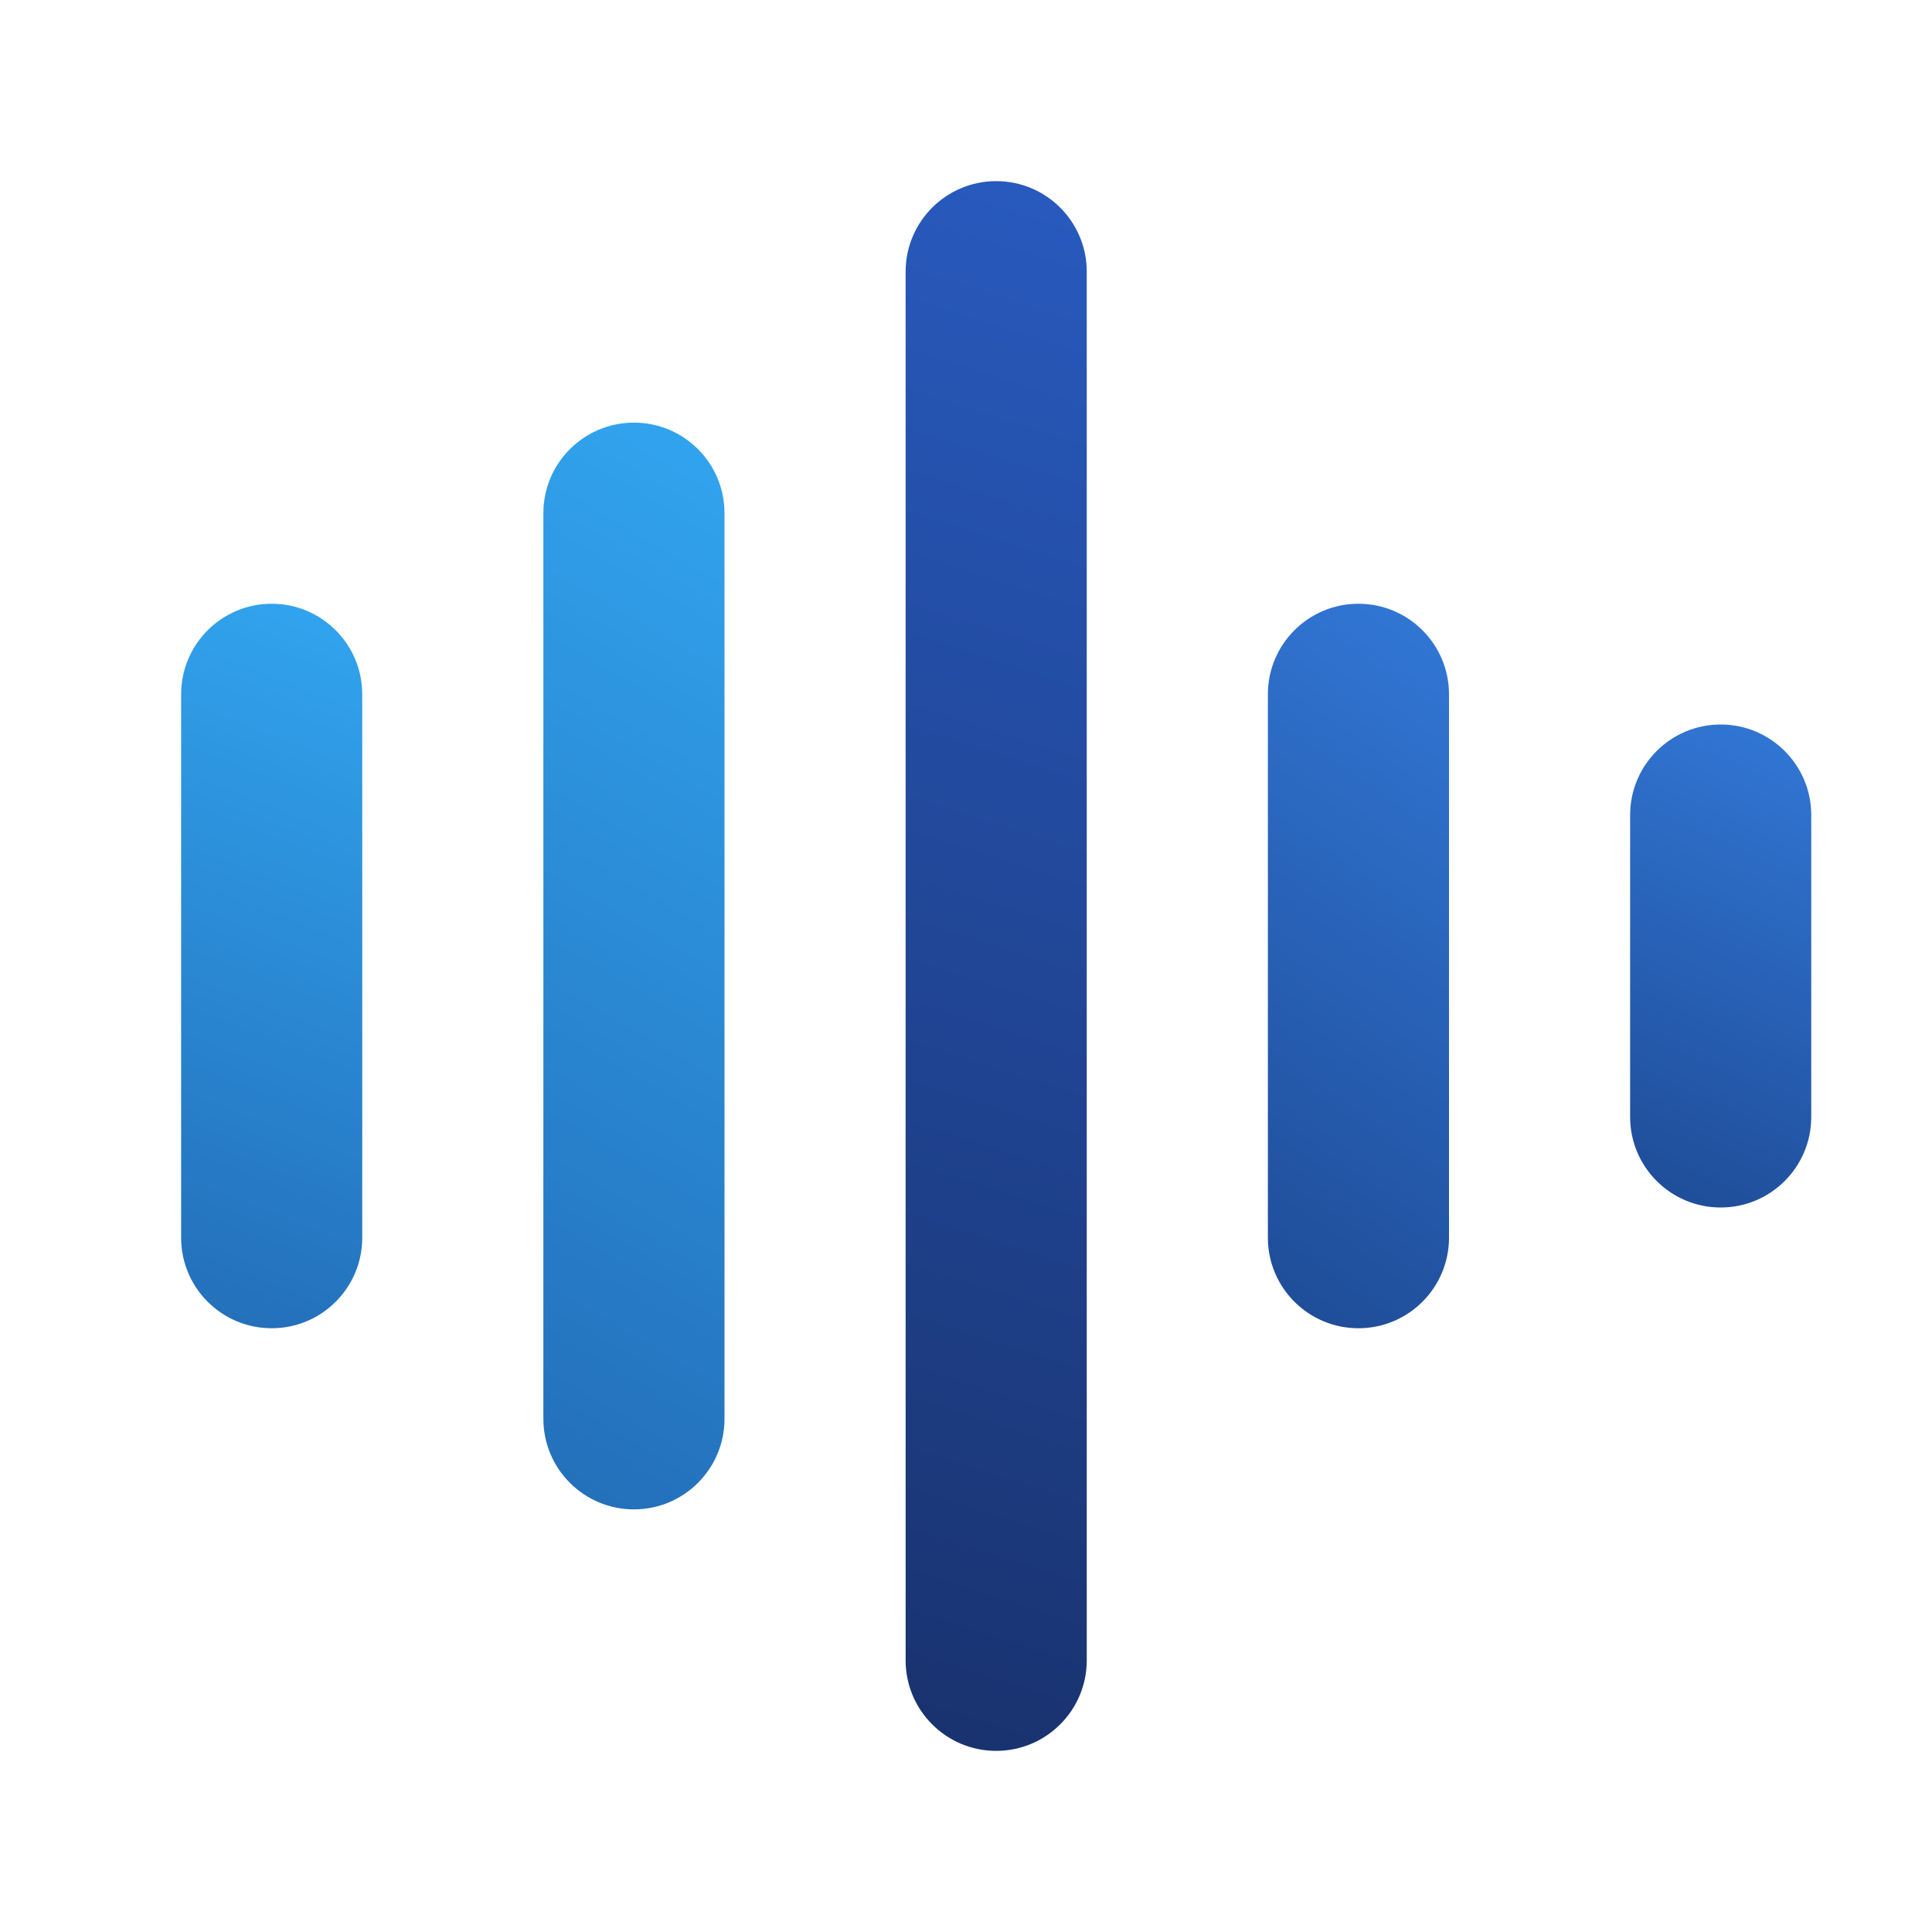
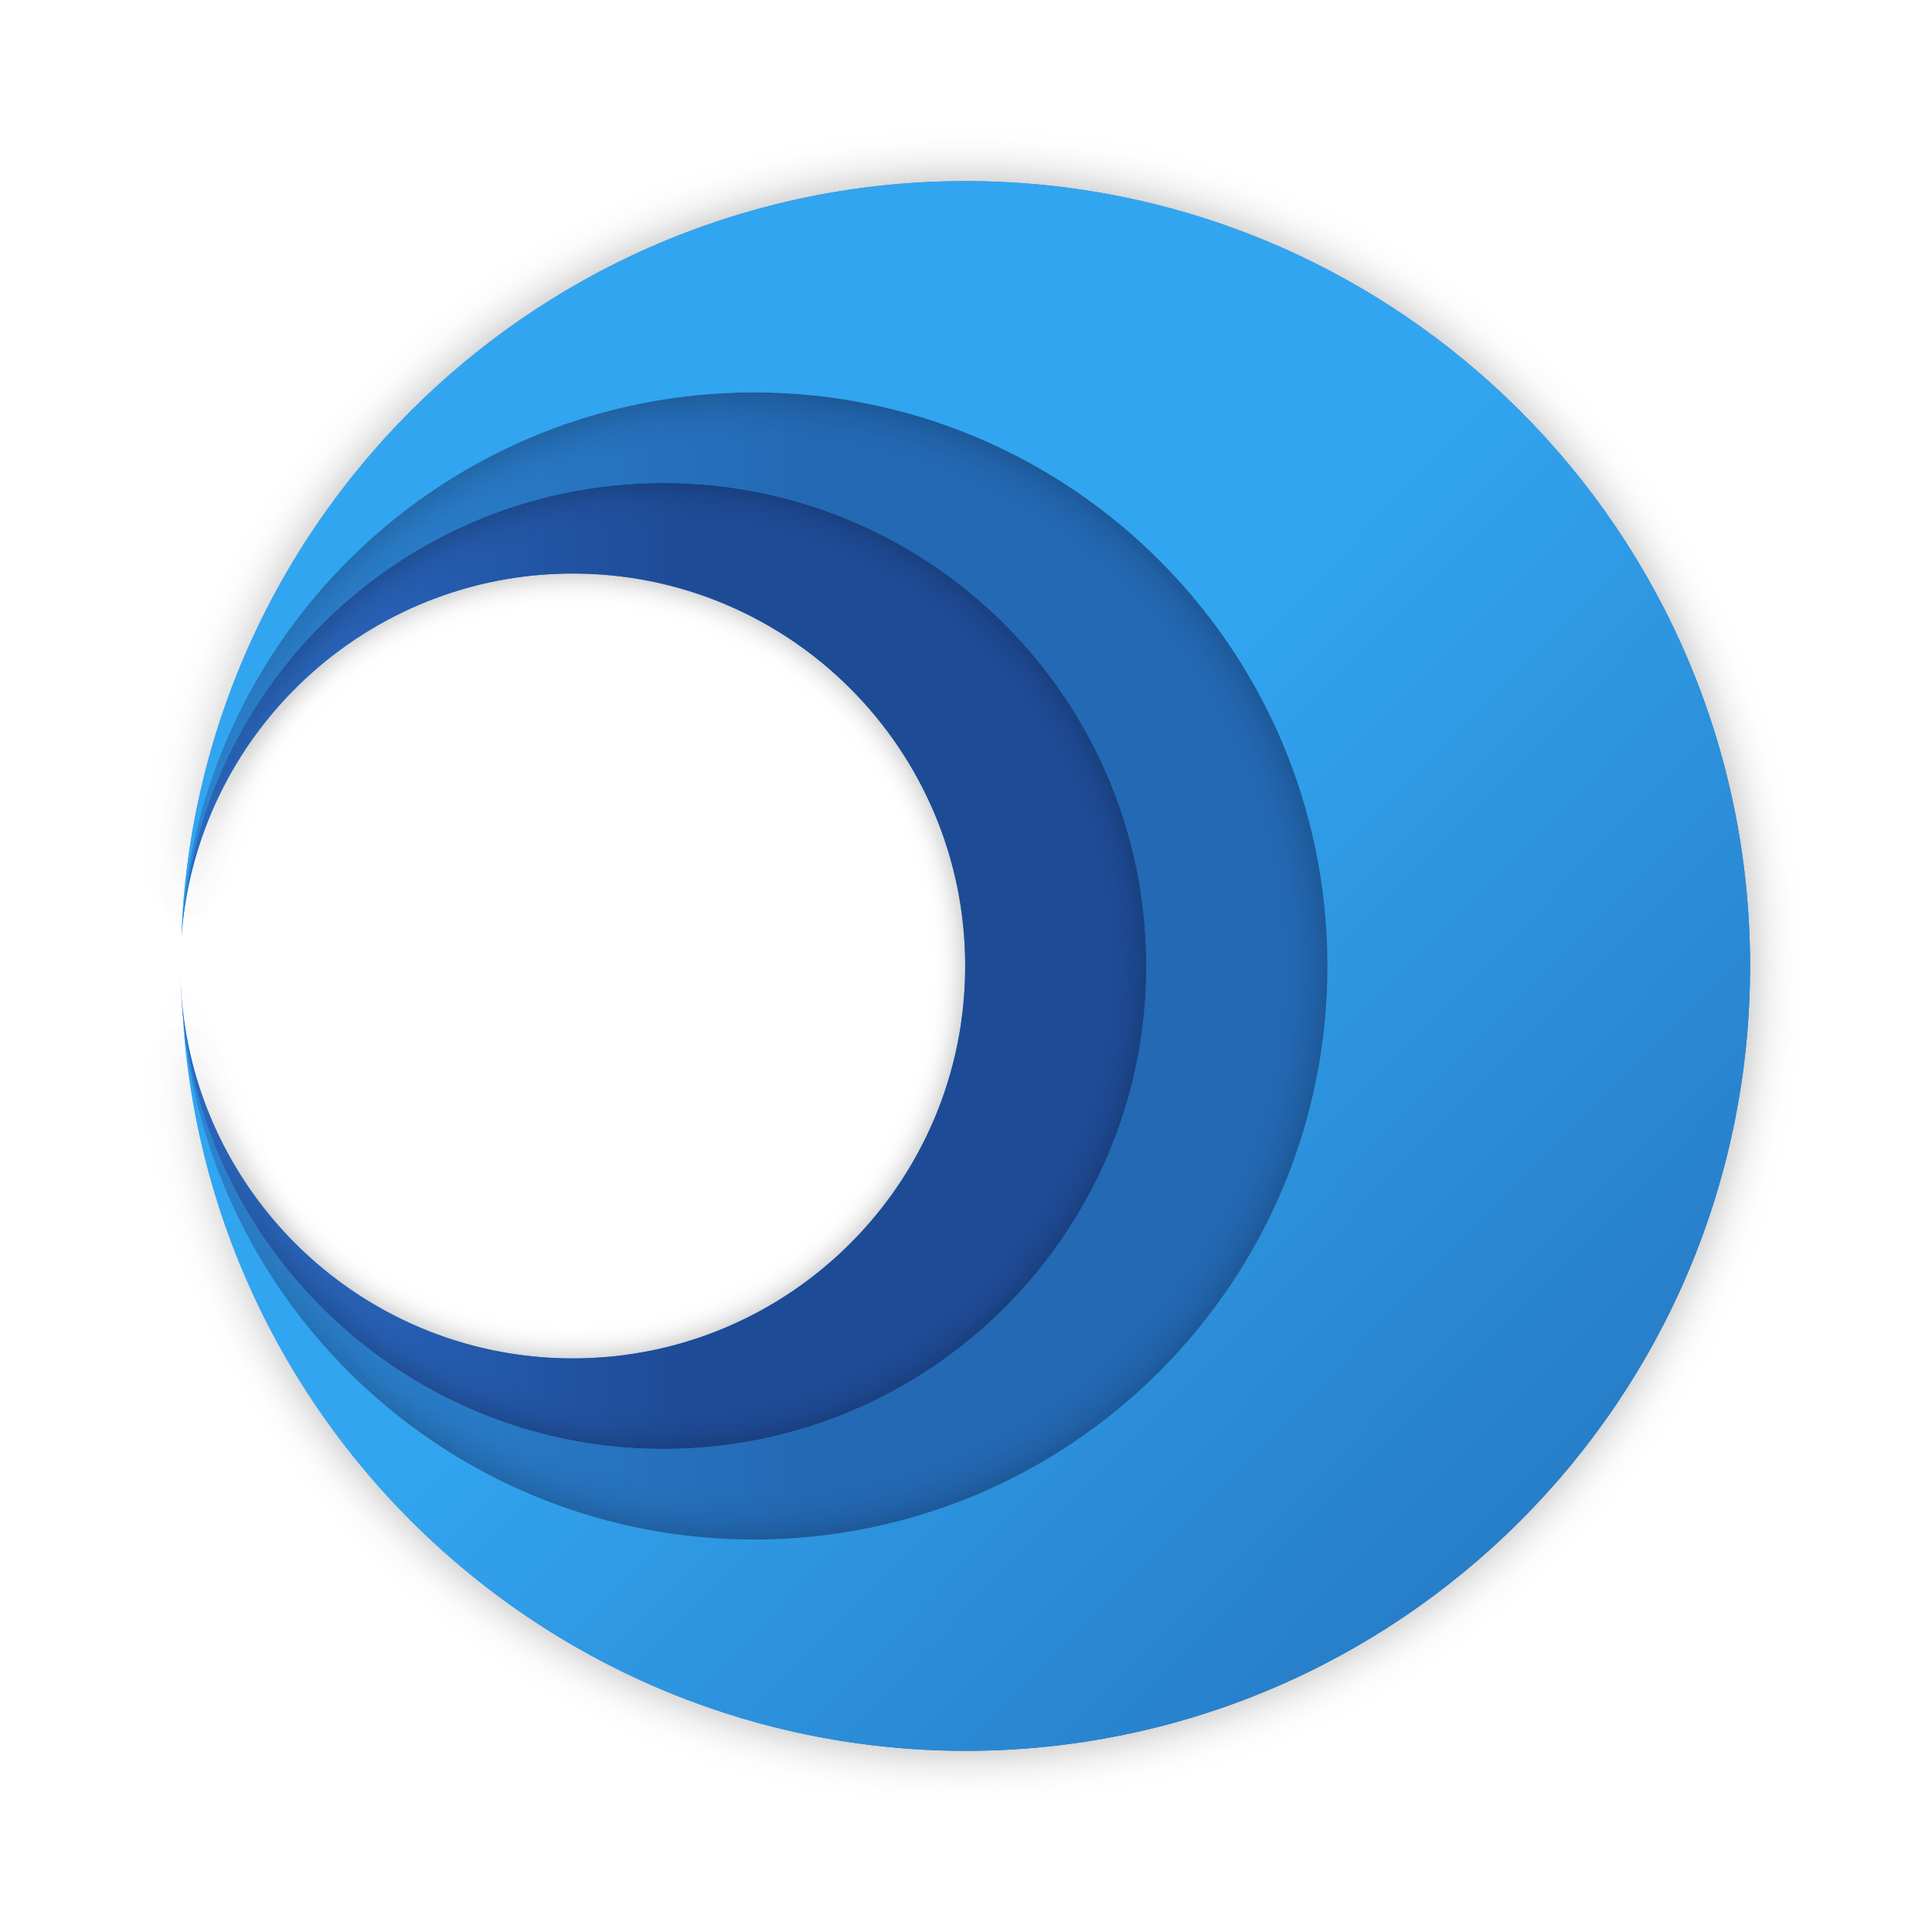
<svg xmlns="http://www.w3.org/2000/svg" xmlns:xlink="http://www.w3.org/1999/xlink" width="32" height="32" version="1.1" id="svg23">
  <defs id="defs27">
-     <linearGradient xlink:href="#linearGradient4922" id="linearGradient9868" x1="-37" y1="-9" x2="-32" y2="-25" gradientUnits="userSpaceOnUse" gradientTransform="matrix(0.6,0,0,0.75,67.2,-25.25)" />
    <linearGradient gradientUnits="userSpaceOnUse" gradientTransform="translate(-21.671,-25)" y2="-117.64" y1="-117.64" x2="115" x1="70.011" id="linearGradient4922">
      <stop id="stop1550" offset="0" stop-color="#236eb9" />
      <stop id="stop1552" offset="1" stop-color="#32a5f0" />
    </linearGradient>
-     <linearGradient xlink:href="#linearGradient4928" id="linearGradient9860" x1="-27" y1="-4" x2="-22" y2="-30" gradientUnits="userSpaceOnUse" gradientTransform="matrix(0.6,0,0,1,73.2,-21)" />
    <linearGradient gradientUnits="userSpaceOnUse" gradientTransform="translate(-21.671,-25)" y2="-77.894" y1="-77.894" x2="115" x1="70.108" id="linearGradient4928">
      <stop id="stop1565" offset="0" stop-color="#19326e" />
      <stop id="stop1567" offset="1" stop-color="#285abe" />
    </linearGradient>
-     <linearGradient xlink:href="#linearGradient4926" id="linearGradient9876" x1="-17" y1="-11" x2="-12" y2="-23" gradientUnits="userSpaceOnUse" gradientTransform="matrix(0.6,0,0,0.6666667,79.2,-26.66667)" />
    <linearGradient gradientUnits="userSpaceOnUse" gradientTransform="matrix(3.7796,0,0,3.7796,-21.671,-25)" y2="-23.994" y1="-23.994" x2="30.427" x1="18.523" id="linearGradient4926">
      <stop id="stop1560" offset="0" stop-color="#1e4b96" />
      <stop id="stop1562" offset="1" stop-color="#3278d7" />
    </linearGradient>
-     <linearGradient xlink:href="#linearGradient4922" id="linearGradient9988" gradientUnits="userSpaceOnUse" gradientTransform="matrix(0.6,0,0,1.125,73.2,-18.875)" x1="-37" y1="-9" x2="-32" y2="-25" />
-     <linearGradient xlink:href="#linearGradient4926" id="linearGradient9996" gradientUnits="userSpaceOnUse" gradientTransform="matrix(0.6,0,0,0.9999999,73.2,-21)" x1="-17" y1="-11" x2="-12" y2="-23" />
+     <linearGradient xlink:href="#linearGradient4922" id="linearGradient3584" gradientUnits="userSpaceOnUse" gradientTransform="matrix(-1,0,0,1,-120.9355,8.06446)" x1="-85" y1="103" x2="-71.198" y2="89.463" />
+     <filter style="color-interpolation-filters:sRGB" id="filter3203" x="-0.036" width="1.072" y="-0.036" height="1.072">
+       <feGaussianBlur stdDeviation="0.24" id="feGaussianBlur3205" />
+     </filter>
+     <linearGradient xlink:href="#linearGradient4926" id="linearGradient3588" gradientUnits="userSpaceOnUse" gradientTransform="matrix(-1,0,0,1,-120.9355,8.06446)" x1="-67.406" y1="90" x2="-56.031" y2="90" />
+     <filter style="color-interpolation-filters:sRGB" id="filter3197" x="-0.036" width="1.072" y="-0.036" height="1.072">
+       <feGaussianBlur stdDeviation="0.285" id="feGaussianBlur3199" />
+     </filter>
+     <linearGradient xlink:href="#linearGradient4924" id="linearGradient3590" gradientUnits="userSpaceOnUse" gradientTransform="matrix(-1,0,0,1,-120.9355,8.06446)" x1="-69.531" y1="90" x2="-54.5" y2="90" />
+     <linearGradient id="linearGradient4924" x1="18.523" x2="30.427" y1="-27.715" y2="-27.715" gradientTransform="matrix(3.7796,0,0,3.7796,-21.671,-25)" gradientUnits="userSpaceOnUse">
+       <stop stop-color="#2369b4" offset="0" id="stop1555" />
+       <stop stop-color="#3296e6" offset="1" id="stop1557" />
+     </linearGradient>
+     <filter style="color-interpolation-filters:sRGB" id="filter3191" x="-0.036" width="1.072" y="-0.036" height="1.072">
+       <feGaussianBlur stdDeviation="0.39" id="feGaussianBlur3193" />
+     </filter>
+     <linearGradient xlink:href="#linearGradient4922" id="linearGradient901" gradientUnits="userSpaceOnUse" gradientTransform="matrix(-1,0,0,1,-120.9355,8.06446)" x1="-85" y1="103" x2="-71.198" y2="89.463" />
  </defs>
  <g transform="translate(-81.11858)" id="system-suspend-hibernate-3">
    <rect style="opacity:0;fill:#000000;fill-opacity:1;fill-rule:evenodd;stroke:none;stroke-width:2;stroke-linecap:round;stroke-linejoin:round;stroke-miterlimit:4;stroke-dasharray:none;stroke-opacity:1;paint-order:fill markers stroke" id="rect887" width="32" height="32" x="42" y="0" rx="0" ry="0" />
    <g transform="translate(-0.9999996,39)" id="g1496">
      <g transform="translate(95.31132,-118.7601)" id="g1465">
        <path d="M -37.228,105.172 A 12.424,12.424 0 0 1 -51.015,100.707 12.424,12.424 0 0 1 -51.193,86.217 12.424,12.424 0 0 1 -37.52,81.415" id="path1461" style="opacity:1;fill:none;fill-opacity:1;fill-rule:evenodd;stroke:#eaeaea;stroke-width:1.16;stroke-linecap:round;stroke-linejoin:miter;stroke-miterlimit:4;stroke-dasharray:none;stroke-dashoffset:3;stroke-opacity:1;paint-order:stroke fill markers" transform="matrix(-0.7071068,-0.7071068,-0.7071068,0.7071068,0,0)" />
        <path transform="matrix(-0.7071068,-0.7071068,-0.7071068,0.7071068,0,0)" style="opacity:1;fill:none;fill-opacity:1;fill-rule:evenodd;stroke:#eaeaea;stroke-width:1.266;stroke-linecap:round;stroke-linejoin:miter;stroke-miterlimit:4;stroke-dasharray:none;stroke-dashoffset:3;stroke-opacity:1;paint-order:stroke fill markers" id="path1463" d="m -37.362,105.172 a 13.567,13.567 0 0 1 -7.158,-11.743 13.567,13.567 0 0 1 6.782,-11.964" />
      </g>
      <g id="g1483" transform="translate(0,1)">
        <rect transform="rotate(-45)" ry="0.521" y="17.157" x="53.249" height="1.042" width="10.881" id="rect1469" style="opacity:1;fill:#eaeaea;fill-opacity:1;fill-rule:evenodd;stroke:none;stroke-width:1.683;stroke-linecap:round;stroke-linejoin:miter;stroke-miterlimit:4;stroke-dasharray:none;stroke-dashoffset:3;stroke-opacity:1;paint-order:stroke fill markers" />
        <rect style="opacity:1;fill:#eaeaea;fill-opacity:1;fill-rule:evenodd;stroke:none;stroke-width:1.414;stroke-linecap:round;stroke-linejoin:miter;stroke-miterlimit:4;stroke-dasharray:none;stroke-dashoffset:3;stroke-opacity:1;paint-order:stroke fill markers" id="rect1471" width="8" height="1" x="50" y="-26" ry="0.5" />
        <rect transform="scale(1,-1)" y="32" x="50" height="1" width="8" id="rect1473" style="opacity:1;fill:#eaeaea;fill-opacity:1;fill-rule:evenodd;stroke:none;stroke-width:1.414;stroke-linecap:round;stroke-linejoin:miter;stroke-miterlimit:4;stroke-dasharray:none;stroke-dashoffset:3;stroke-opacity:1;paint-order:stroke fill markers" ry="0.5" />
      </g>
    </g>
  </g>
  <g transform="translate(-42)" id="system-suspend-hibernate">
-     <rect style="opacity:0;fill:#000000;fill-opacity:1;fill-rule:evenodd;stroke:none;stroke-width:2;stroke-linecap:round;stroke-linejoin:round;stroke-miterlimit:4;stroke-dasharray:none;stroke-opacity:1;paint-order:fill markers stroke" id="rect887-3" width="32" height="32" x="42" y="0" rx="0" ry="0" />
-     <g transform="translate(0,54)" id="g10003">
-       <rect style="opacity:1;fill:url(#linearGradient9868);fill-opacity:1;stroke:none;stroke-width:0.344;stroke-linecap:round;stroke-linejoin:round;stroke-miterlimit:4;stroke-dasharray:none;stroke-opacity:1" id="rect930" width="3" height="12" x="45" y="-44" ry="1.5" />
-       <rect ry="1.5" y="-51" x="57" height="26" width="3" id="rect936" style="opacity:1;fill:url(#linearGradient9860);fill-opacity:1;stroke:none;stroke-width:0.507;stroke-linecap:round;stroke-linejoin:round;stroke-miterlimit:4;stroke-dasharray:none;stroke-opacity:1" />
-       <rect style="opacity:1;fill:url(#linearGradient9876);fill-opacity:1;stroke:none;stroke-width:0.281;stroke-linecap:round;stroke-linejoin:round;stroke-miterlimit:4;stroke-dasharray:none;stroke-opacity:1" id="rect938" width="3" height="8" x="69" y="-42" ry="1.5" />
-       <rect ry="1.5" y="-47" x="51" height="18" width="3" id="rect9986" style="opacity:1;fill:url(#linearGradient9988);fill-opacity:1;stroke:none;stroke-width:0.421;stroke-linecap:round;stroke-linejoin:round;stroke-miterlimit:4;stroke-dasharray:none;stroke-opacity:1" />
-       <rect ry="1.5" y="-44" x="63" height="12" width="3" id="rect9994" style="opacity:1;fill:url(#linearGradient9996);fill-opacity:1;stroke:none;stroke-width:0.344;stroke-linecap:round;stroke-linejoin:round;stroke-miterlimit:4;stroke-dasharray:none;stroke-opacity:1" />
+     <rect style="opacity:0;fill:#000000;fill-opacity:1;fill-rule:evenodd;stroke:none;stroke-width:2;stroke-linecap:round;stroke-linejoin:round;stroke-miterlimit:4;stroke-dasharray:none;stroke-opacity:1;paint-order:fill markers stroke" id="rect887-5" width="32" height="32" x="42" y="1.3689279e-07" rx="0" ry="0" />
+     <g transform="translate(106.9228,-82.06446)" id="g3636">
+       <path style="opacity:1;fill:url(#linearGradient901);fill-opacity:1;stroke:none;stroke-width:0.458;stroke-linecap:round;stroke-linejoin:round;stroke-miterlimit:4;stroke-dasharray:none;stroke-opacity:1" d="m -48.936,85.064 a 13,13 0 0 1 13,13 13,13 0 0 1 -13,13 13,13 0 0 1 -12.967,-12.352 6.5,6.5 0 0 0 6.467,5.852 6.5,6.5 0 0 0 6.5,-6.5 6.5,6.5 0 0 0 -6.5,-6.5 6.5,6.5 0 0 0 -6.482,6.029 13,13 0 0 1 12.982,-12.529 z" id="circle3564" />
+       <path style="opacity:0.3;fill:#000000;fill-opacity:1;stroke:none;stroke-width:0.282;stroke-linecap:round;stroke-linejoin:round;stroke-miterlimit:4;stroke-dasharray:none;stroke-opacity:1;filter:url(#filter3203)" d="m -43.91,90.064 a 8,8 0 0 0 -8,8 8,8 0 0 0 8,8 8,8 0 0 0 8,-8 6.5,6.5 0 0 1 -6.5,6.5 6.5,6.5 0 0 1 -6.5,-6.5 6.5,6.5 0 0 1 6.5,-6.5 6.5,6.5 0 0 1 6.484,6.039 8,8 0 0 0 -7.984,-7.539 z" id="path3568" transform="matrix(-1,0,0,1,-97.8457,0)" />
+       <path id="path3570" d="m -53.936,90.064 a 8,8 0 0 1 8,8 8,8 0 0 1 -8,8 8,8 0 0 1 -8,-8 6.5,6.5 0 0 0 6.5,6.5 6.5,6.5 0 0 0 6.5,-6.5 6.5,6.5 0 0 0 -6.5,-6.5 6.5,6.5 0 0 0 -6.484,6.039 8,8 0 0 1 7.984,-7.539 z" style="opacity:1;fill:url(#linearGradient3588);fill-opacity:1;stroke:none;stroke-width:0.282;stroke-linecap:round;stroke-linejoin:round;stroke-miterlimit:4;stroke-dasharray:none;stroke-opacity:1" />
+       <path style="opacity:0.3;fill:#000000;fill-opacity:1;stroke:none;stroke-width:0.335;stroke-linecap:round;stroke-linejoin:round;stroke-miterlimit:4;stroke-dasharray:none;stroke-opacity:1;filter:url(#filter3197)" d="m -45.41,88.564 a 9.5,9.5 0 0 0 -9.5,9.5 9.5,9.5 0 0 0 9.5,9.5 9.5,9.5 0 0 0 9.461,-8.697 8,8 0 0 1 -7.961,7.197 8,8 0 0 1 -8,-8 8,8 0 0 1 8,-8 8,8 0 0 1 7.98,7.432 9.5,9.5 0 0 0 -9.48,-8.932 z" id="path3572" transform="matrix(-1,0,0,1,-97.8457,0)" />
+       <path id="path3574" d="m -52.436,88.564 a 9.5,9.5 0 0 1 9.5,9.5 9.5,9.5 0 0 1 -9.5,9.5 9.5,9.5 0 0 1 -9.461,-8.697 8,8 0 0 0 7.961,7.197 8,8 0 0 0 8,-8 8,8 0 0 0 -8,-8 8,8 0 0 0 -7.98,7.432 9.5,9.5 0 0 1 9.48,-8.932 z" style="opacity:1;fill:url(#linearGradient3590);fill-opacity:1;stroke:none;stroke-width:0.335;stroke-linecap:round;stroke-linejoin:round;stroke-miterlimit:4;stroke-dasharray:none;stroke-opacity:1" />
+       <path style="opacity:0.3;fill:#000000;fill-opacity:1;stroke:none;stroke-width:0.458;stroke-linecap:round;stroke-linejoin:round;stroke-miterlimit:4;stroke-dasharray:none;stroke-opacity:1;filter:url(#filter3191)" d="m -48.91,85.064 a 13,13 0 0 0 -13,13 13,13 0 0 0 13,13 13,13 0 0 0 12.953,-12.047 9.5,9.5 0 0 1 -9.453,8.547 9.5,9.5 0 0 1 -9.5,-9.5 9.5,9.5 0 0 1 9.5,-9.5 9.5,9.5 0 0 1 9.475,8.818 13,13 0 0 0 -12.975,-12.318 z" id="path3576" transform="matrix(-1,0,0,1,-97.8457,0)" />
+       <path id="path3578" d="m -48.936,85.064 a 13,13 0 0 1 13,13 13,13 0 0 1 -13,13 13,13 0 0 1 -12.953,-12.047 9.5,9.5 0 0 0 9.453,8.547 9.5,9.5 0 0 0 9.5,-9.5 9.5,9.5 0 0 0 -9.5,-9.5 9.5,9.5 0 0 0 -9.475,8.818 13,13 0 0 1 12.975,-12.318 z" style="opacity:1;fill:url(#linearGradient3584);fill-opacity:1;stroke:none;stroke-width:0.458;stroke-linecap:round;stroke-linejoin:round;stroke-miterlimit:4;stroke-dasharray:none;stroke-opacity:1" />
    </g>
  </g>
</svg>
